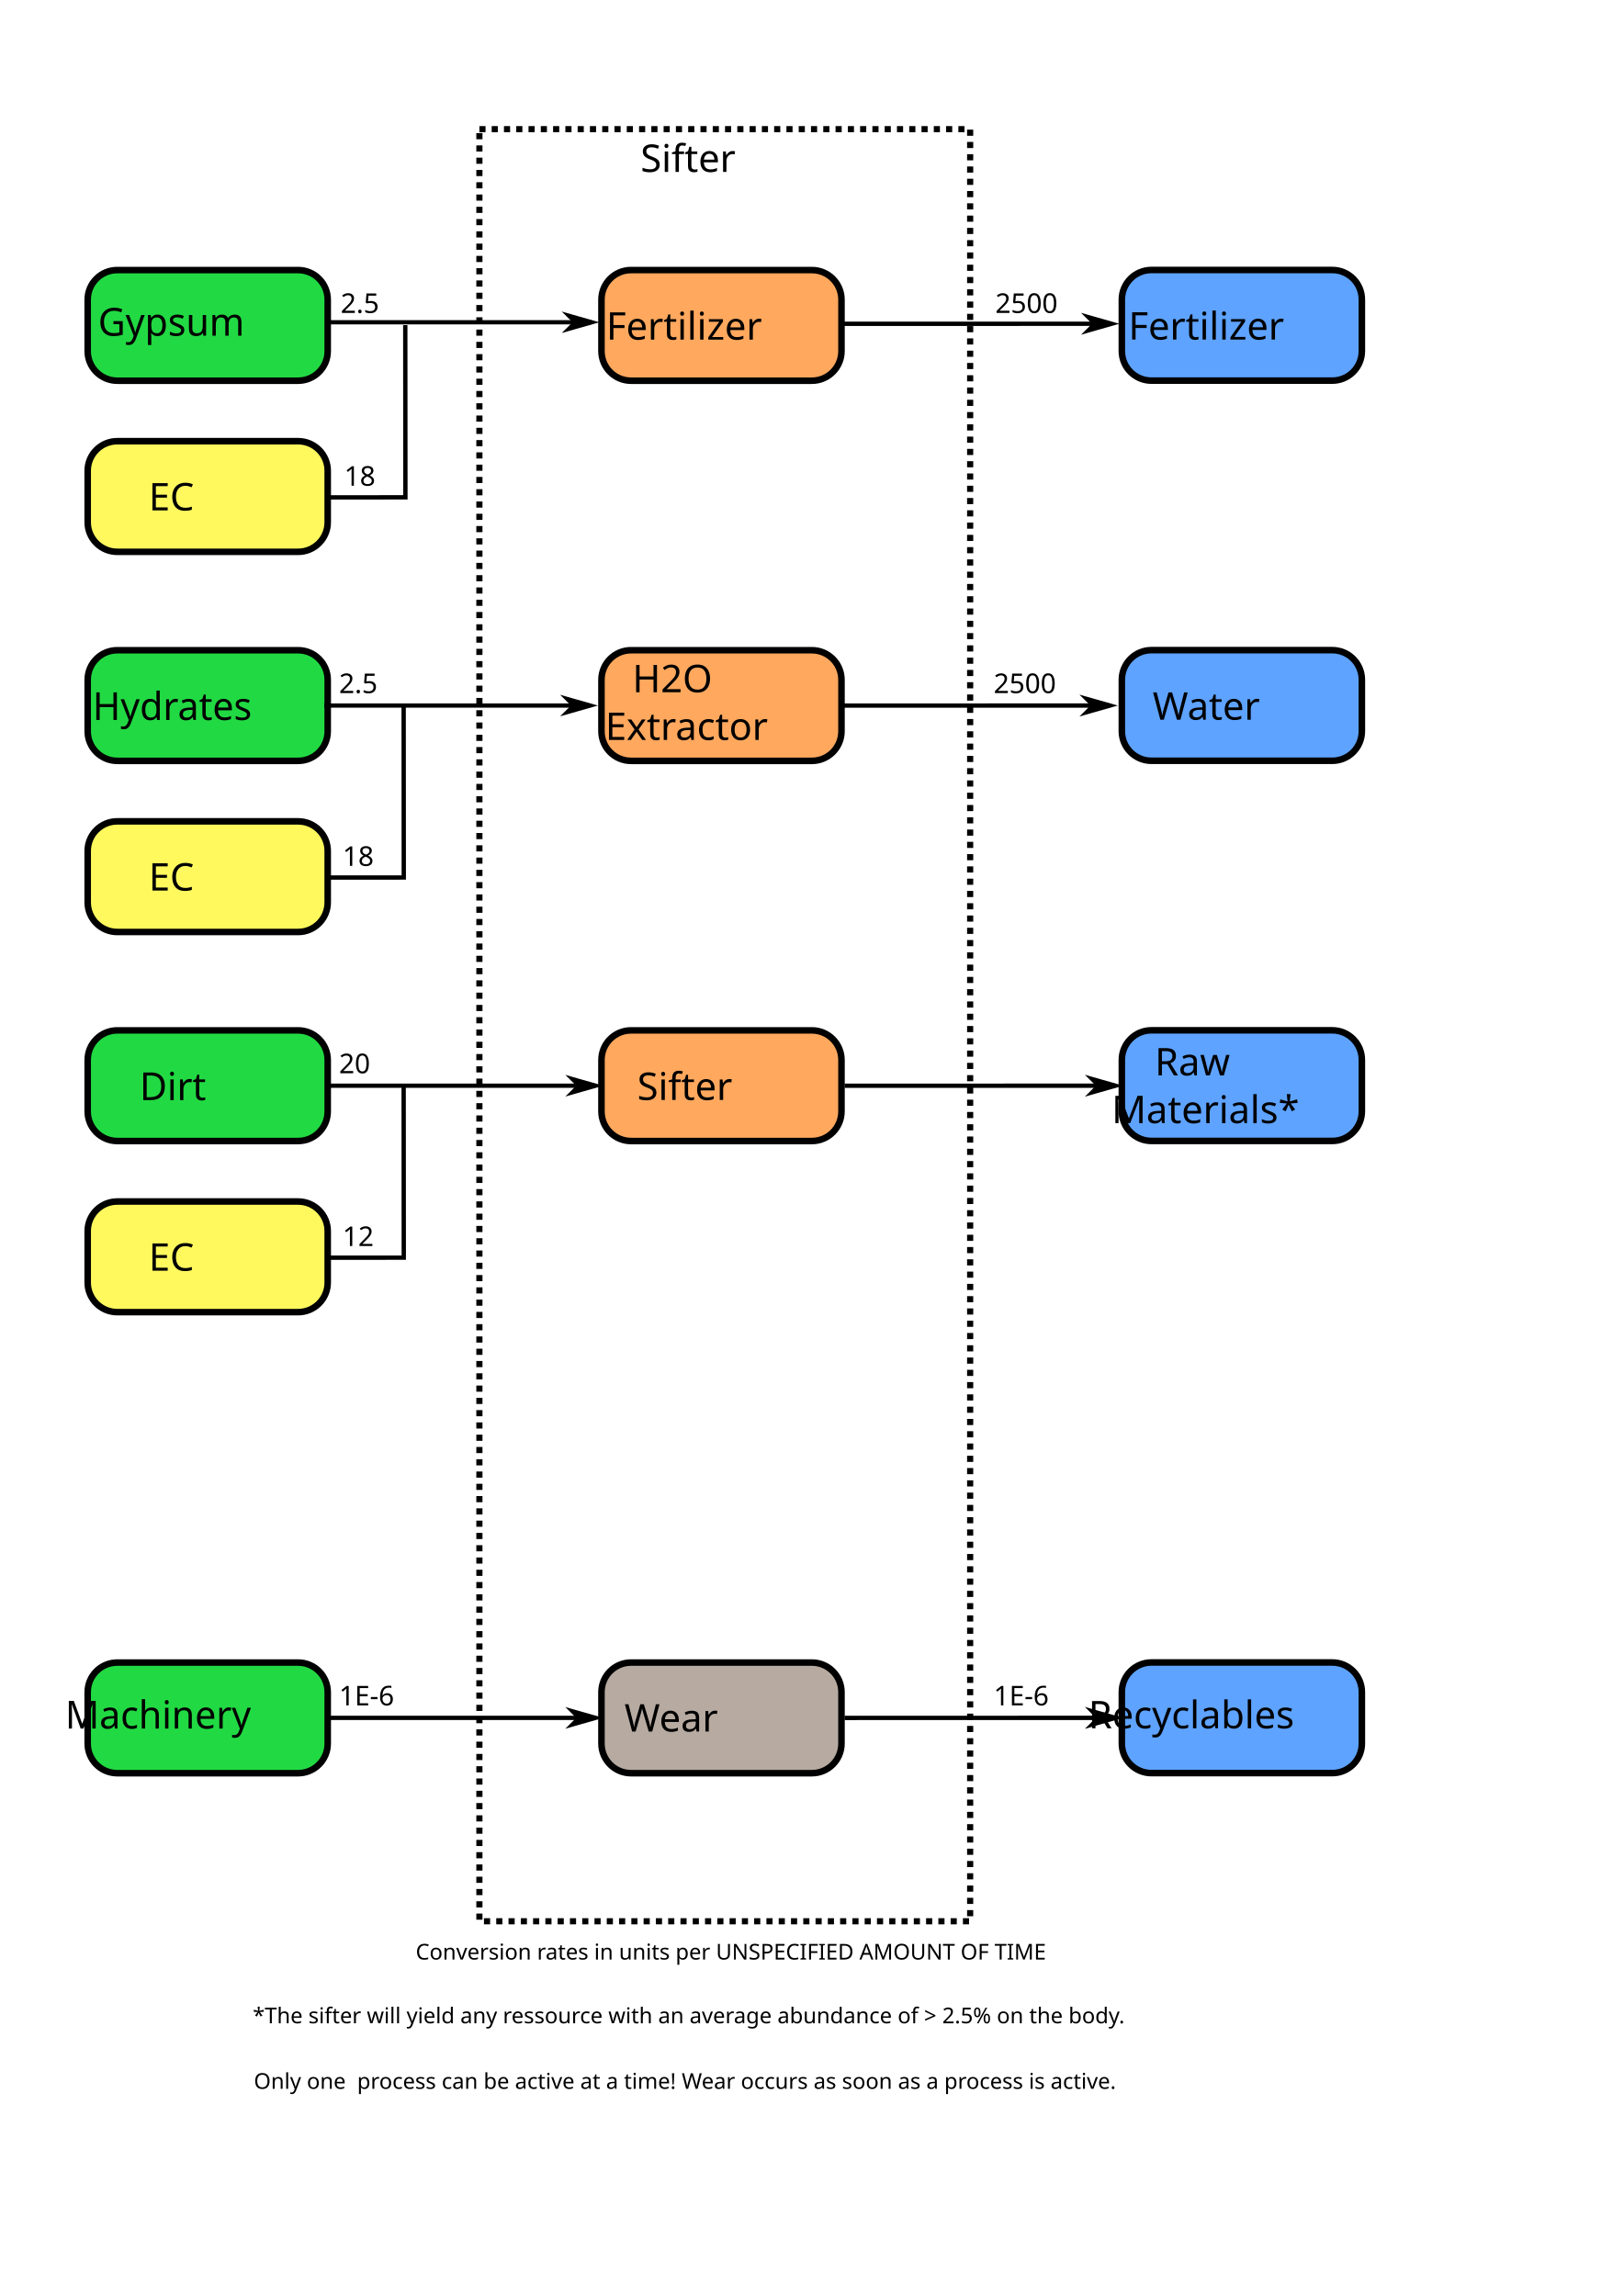
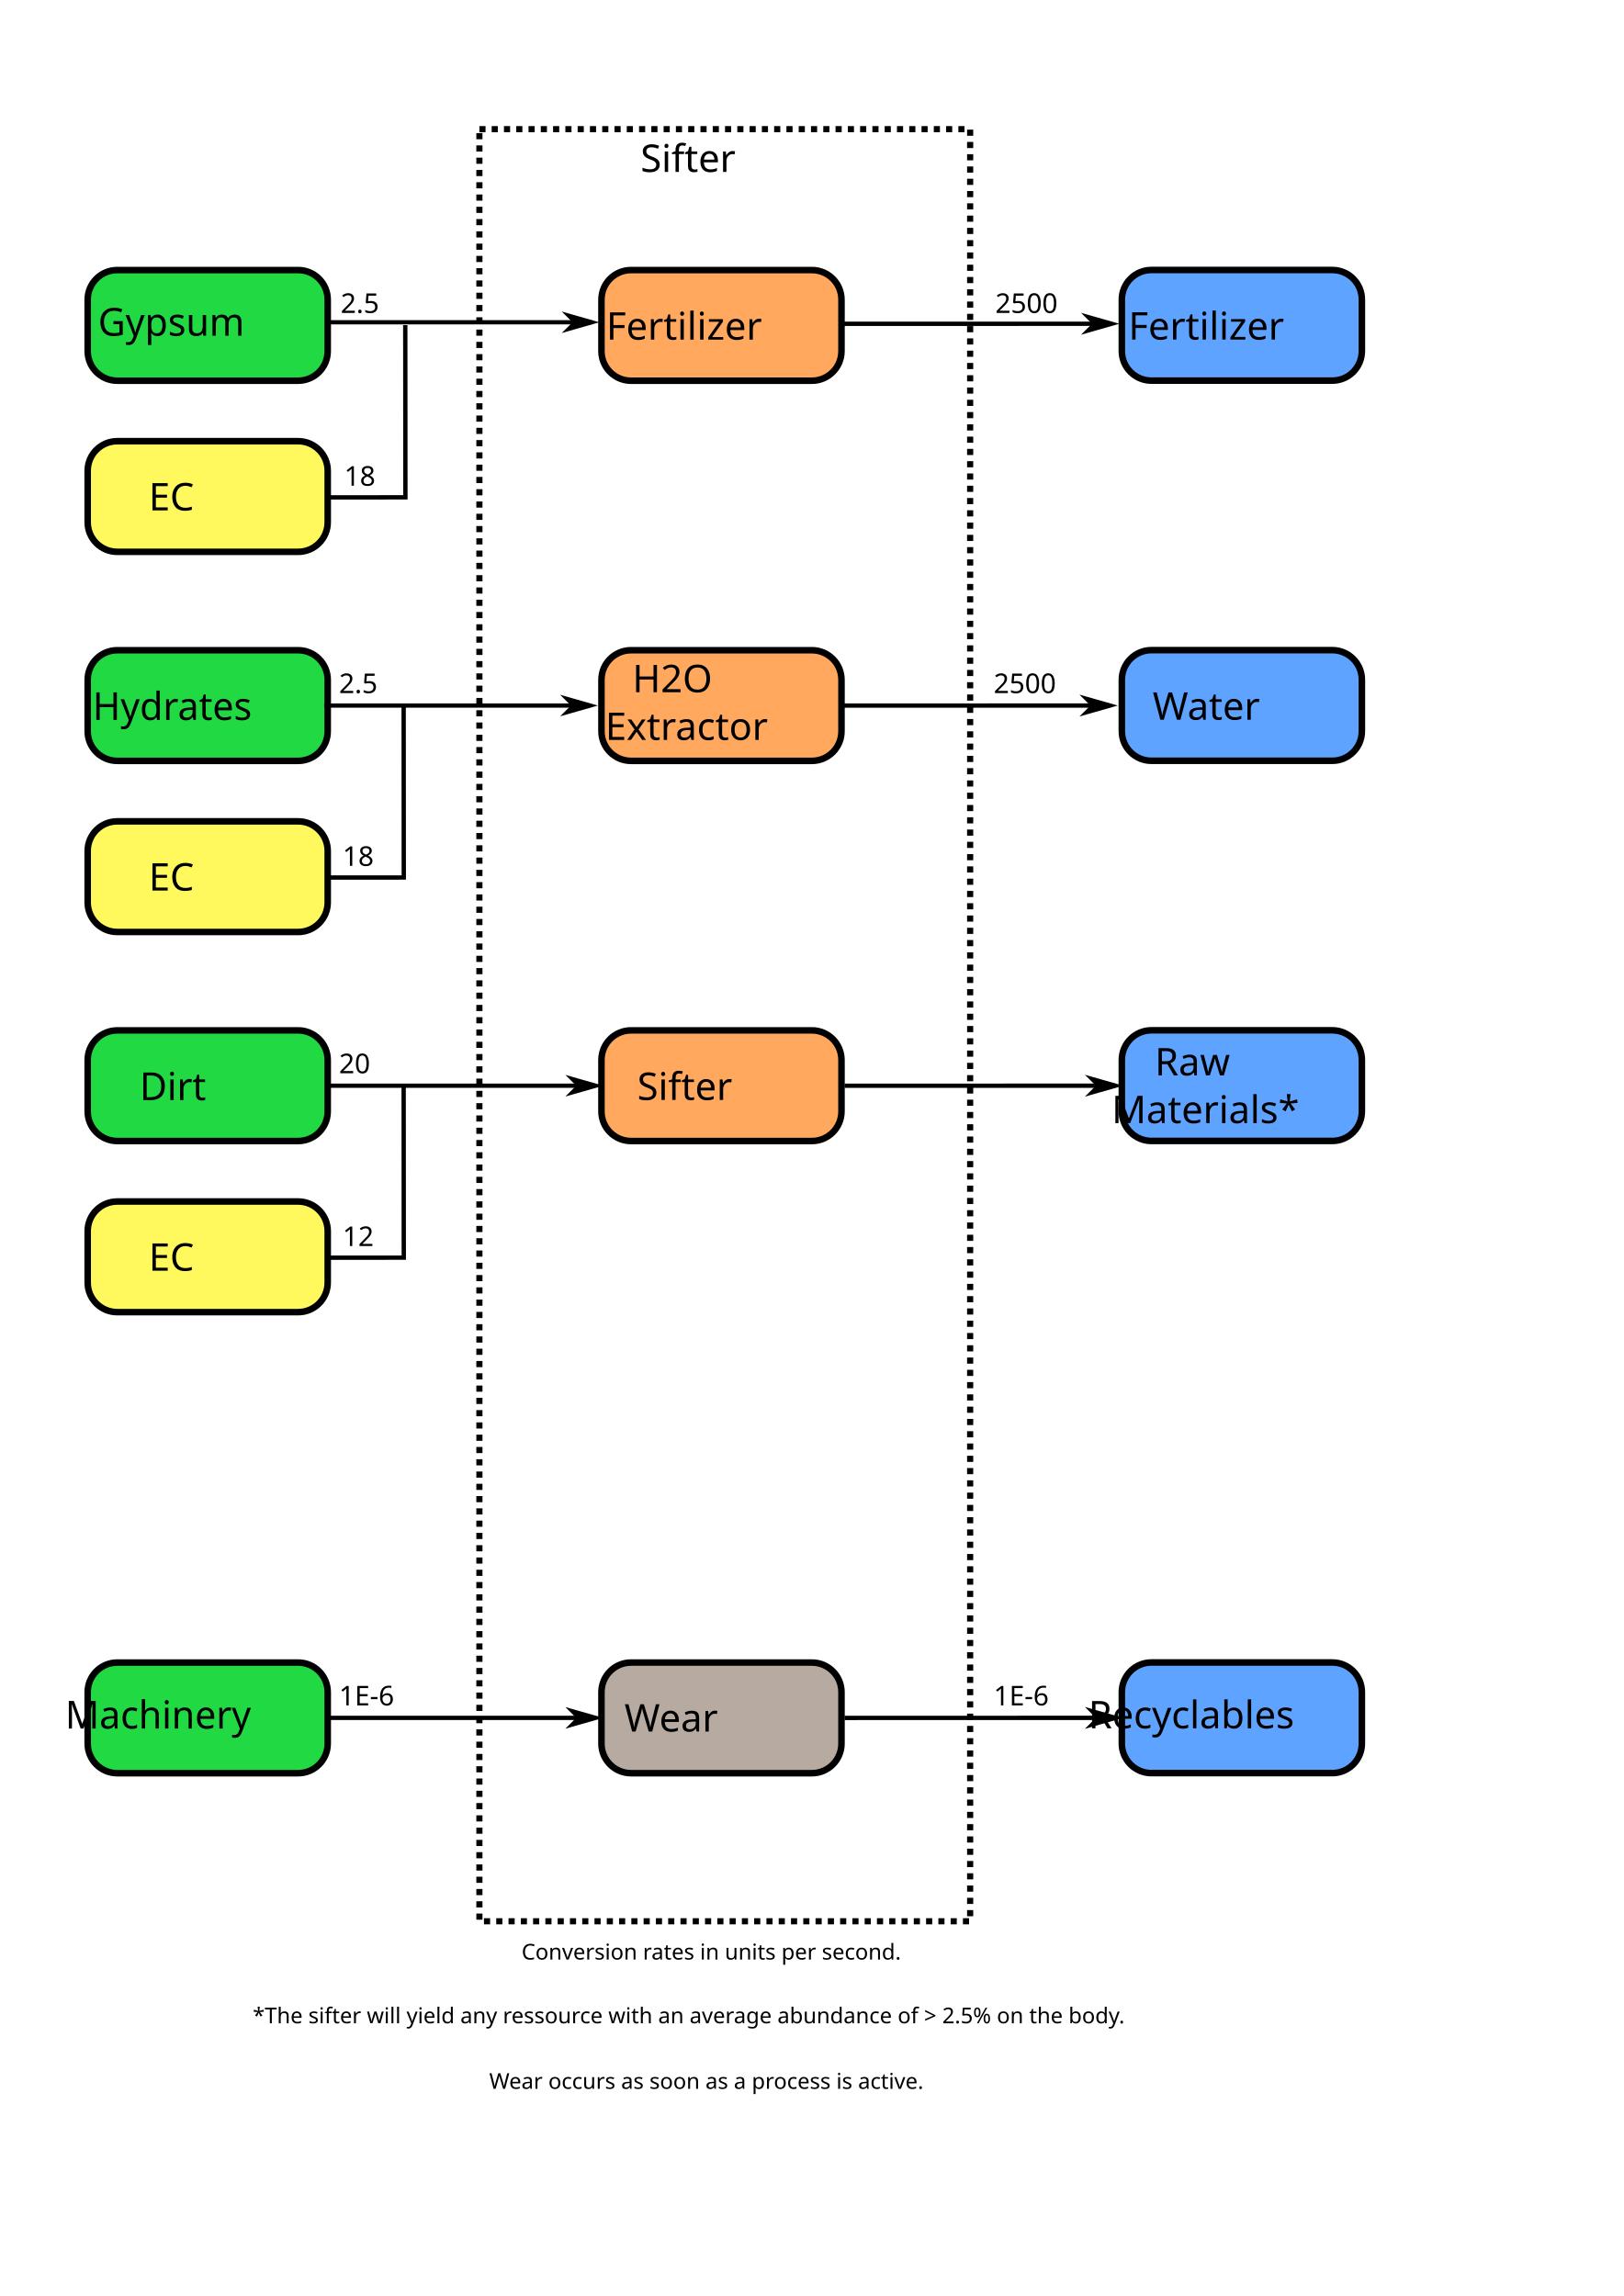
<svg xmlns="http://www.w3.org/2000/svg" width="210mm" height="297mm" viewBox="0 0 744.094 1052.362" id="svg2" version="1.1">
  <defs id="defs4">
    <marker orient="auto" refY="0" refX="0" id="marker4632" style="overflow:visible">
      <path id="path4634" d="M 0,0 5,-5 -12.5,0 5,5 0,0 Z" style="fill:#000000;fill-opacity:1;fill-rule:evenodd;stroke:#000000;stroke-width:1pt;stroke-opacity:1" transform="matrix(-0.4,0,0,-0.4,-4,0)" />
    </marker>
    <marker style="overflow:visible" id="marker4550" refX="0" refY="0" orient="auto">
      <path transform="matrix(-0.4,0,0,-0.4,-4,0)" style="fill:#000000;fill-opacity:1;fill-rule:evenodd;stroke:#000000;stroke-width:1pt;stroke-opacity:1" d="M 0,0 5,-5 -12.5,0 5,5 0,0 Z" id="path4552" />
    </marker>
    <marker orient="auto" refY="0" refX="0" id="marker6522" style="overflow:visible">
      <path id="path6524" d="M 0,0 5,-5 -12.5,0 5,5 0,0 Z" style="fill:#000000;fill-opacity:1;fill-rule:evenodd;stroke:#000000;stroke-width:1pt;stroke-opacity:1" transform="matrix(-0.4,0,0,-0.4,-4,0)" />
    </marker>
    <marker style="overflow:visible" id="marker6440" refX="0" refY="0" orient="auto">
      <path transform="matrix(-0.4,0,0,-0.4,-4,0)" style="fill:#000000;fill-opacity:1;fill-rule:evenodd;stroke:#000000;stroke-width:1pt;stroke-opacity:1" d="M 0,0 5,-5 -12.5,0 5,5 0,0 Z" id="path6442" />
    </marker>
    <marker orient="auto" refY="0" refX="0" id="marker5517" style="overflow:visible">
      <path id="path5519" d="M 0,0 5,-5 -12.5,0 5,5 0,0 Z" style="fill:#000000;fill-opacity:1;fill-rule:evenodd;stroke:#000000;stroke-width:1pt;stroke-opacity:1" transform="matrix(-0.4,0,0,-0.4,-4,0)" />
    </marker>
    <marker style="overflow:visible" id="marker5236" refX="0" refY="0" orient="auto">
      <path transform="matrix(-0.4,0,0,-0.4,-4,0)" style="fill:#000000;fill-opacity:1;fill-rule:evenodd;stroke:#000000;stroke-width:1pt;stroke-opacity:1" d="M 0,0 5,-5 -12.5,0 5,5 0,0 Z" id="path5238" />
    </marker>
    <marker style="overflow:visible;" id="marker4910" refX="0.0" refY="0.0" orient="auto">
      <path transform="scale(0.4) rotate(180) translate(10,0)" style="fill-rule:evenodd;stroke:#000000;stroke-width:1pt;stroke-opacity:1;fill:#000000;fill-opacity:1" d="M 0.0,0.0 L 5.0,-5.0 L -12.5,0.0 L 5.0,5.0 L 0.0,0.0 z " id="path4912" />
    </marker>
    <marker orient="auto" refY="0.0" refX="0.0" id="Arrow1Lend" style="overflow:visible;">
      <path id="path4237" d="M 0.0,0.0 L 5.0,-5.0 L -12.5,0.0 L 5.0,5.0 L 0.0,0.0 z " style="fill-rule:evenodd;stroke:#000000;stroke-width:1pt;stroke-opacity:1;fill:#000000;fill-opacity:1" transform="scale(0.8) rotate(180) translate(12.5,0)" />
    </marker>
    <marker style="overflow:visible" id="marker5236-7" refX="0" refY="0" orient="auto">
      <path transform="matrix(-0.4,0,0,-0.4,-4,0)" style="fill:#000000;fill-opacity:1;fill-rule:evenodd;stroke:#000000;stroke-width:1pt;stroke-opacity:1" d="M 0,0 5,-5 -12.5,0 5,5 0,0 Z" id="path5238-2" />
    </marker>
    <marker orient="auto" refY="0" refX="0" id="marker5517-4" style="overflow:visible">
      <path id="path5519-1" d="M 0,0 5,-5 -12.5,0 5,5 0,0 Z" style="fill:#000000;fill-opacity:1;fill-rule:evenodd;stroke:#000000;stroke-width:1pt;stroke-opacity:1" transform="matrix(-0.4,0,0,-0.4,-4,0)" />
    </marker>
    <marker orient="auto" refY="0" refX="0" id="marker5517-4-9" style="overflow:visible">
      <path id="path5519-1-0" d="M 0,0 5,-5 -12.5,0 5,5 0,0 Z" style="fill:#000000;fill-opacity:1;fill-rule:evenodd;stroke:#000000;stroke-width:1pt;stroke-opacity:1" transform="matrix(-0.4,0,0,-0.4,-4,0)" />
    </marker>
  </defs>
  <g id="layer1">
    <flowRoot xml:space="preserve" id="flowRoot4144" style="fill:black;stroke:none;stroke-opacity:1;stroke-width:1px;stroke-linejoin:miter;stroke-linecap:butt;fill-opacity:1;font-family:sans-serif;font-style:normal;font-weight:normal;font-size:40px;line-height:125%;letter-spacing:0px;word-spacing:0px">
      <flowRegion id="flowRegion4146">
        <rect id="rect4148" width="223.571" height="91.429" x="180.714" y="74.505" />
      </flowRegion>
      <flowPara id="flowPara4150" />
    </flowRoot>
    <flowRoot xml:space="preserve" id="flowRoot4171" style="fill:black;stroke:none;stroke-opacity:1;stroke-width:1px;stroke-linejoin:miter;stroke-linecap:butt;fill-opacity:1;font-family:sans-serif;font-style:normal;font-weight:normal;font-size:25px;line-height:125%;letter-spacing:0px;word-spacing:0px">
      <flowRegion id="flowRegion4173">
        <rect id="rect4175" width="258.571" height="77.143" x="15" y="215.219" />
      </flowRegion>
      <flowPara id="flowPara4177" />
    </flowRoot>
    <rect style="fill:#00ff00;fill-opacity:0;stroke:#000000;stroke-width:2.814;stroke-miterlimit:4;stroke-dasharray:2.814, 2.814;stroke-dashoffset:0;stroke-opacity:1" id="rect4181" width="224.9" height="821.407" x="219.693" y="59.198" />
    <text xml:space="preserve" style="font-style:normal;font-weight:normal;font-size:25px;line-height:125%;font-family:sans-serif;text-align:center;letter-spacing:0px;word-spacing:0px;text-anchor:middle;fill:#000000;fill-opacity:1;stroke:none;stroke-width:1px;stroke-linecap:butt;stroke-linejoin:miter;stroke-opacity:1" x="331.575" y="78.791" id="text4183">
      <tspan x="331.575" y="78.791" id="tspan4187" style="font-size:17.5px;text-align:center;text-anchor:middle">Sifter</tspan>
    </text>
    <text xml:space="preserve" style="font-style:normal;font-weight:normal;font-size:16.25px;line-height:125%;font-family:sans-serif;letter-spacing:0px;word-spacing:0px;fill:#000000;fill-opacity:1;stroke:none;stroke-width:1px;stroke-linecap:butt;stroke-linejoin:miter;stroke-opacity:1;" x="479.317" y="269.494" id="text4815">
      <tspan id="tspan4817" x="479.317" y="269.494" />
    </text>
    <flowRoot xml:space="preserve" id="flowRoot4841" style="fill:black;stroke:none;stroke-opacity:1;stroke-width:1px;stroke-linejoin:miter;stroke-linecap:butt;fill-opacity:1;font-family:sans-serif;font-style:normal;font-weight:normal;font-size:25px;line-height:125%;letter-spacing:0px;word-spacing:0px">
      <flowRegion id="flowRegion4843">
        <rect id="rect4845" width="89.904" height="45.962" x="172.736" y="106.859" />
      </flowRegion>
      <flowPara id="flowPara4847" />
    </flowRoot>
    <path style="display:none;fill:none;fill-rule:evenodd;stroke:#000000;stroke-width:1px;stroke-linecap:butt;stroke-linejoin:miter;stroke-opacity:1" d="M 471.236,212.42 25.254,12.41" id="path5068" />
-     <text xml:space="preserve" style="font-style:normal;font-weight:normal;font-size:10px;line-height:125%;font-family:sans-serif;letter-spacing:0px;word-spacing:0px;fill:#000000;fill-opacity:1;stroke:none;stroke-width:1px;stroke-linecap:butt;stroke-linejoin:miter;stroke-opacity:1" x="190.5" y="898.149" id="text5772">
-       <tspan id="tspan5774" x="190.5" y="898.149">Conversion rates in units per UNSPECIFIED AMOUNT OF TIME</tspan>
+     <text xml:space="preserve" style="font-style:normal;font-weight:normal;font-size:10px;line-height:125%;font-family:sans-serif;letter-spacing:0px;word-spacing:0px;fill:#000000;fill-opacity:1;stroke:none;stroke-width:1px;stroke-linecap:butt;stroke-linejoin:miter;stroke-opacity:1" x="239.015" y="898.149" id="text5772">
+       <tspan id="tspan5774" x="239.015" y="898.149">Conversion rates in units per second.</tspan>
    </text>
    <rect style="fill:#ff7600;fill-opacity:0.631;fill-rule:evenodd;stroke:#000000;stroke-width:3;stroke-linecap:butt;stroke-linejoin:miter;stroke-miterlimit:4;stroke-dasharray:none;stroke-opacity:1" id="rect3336" width="110" height="50.714" x="275.628" y="123.784" ry="13.571" />
    <text xml:space="preserve" style="font-style:normal;font-weight:normal;font-size:25px;line-height:125%;font-family:sans-serif;text-align:center;letter-spacing:0px;word-spacing:0px;text-anchor:middle;fill:#000000;fill-opacity:1;stroke:none;stroke-width:1px;stroke-linecap:butt;stroke-linejoin:miter;stroke-opacity:1" x="329.777" y="155.665" id="text4140">
      <tspan x="329.777" y="155.665" style="font-size:17.5px;text-align:center;text-anchor:middle" id="tspan4231">Fertilizer</tspan>
    </text>
    <rect style="fill:#00d428;fill-opacity:0.871;fill-rule:evenodd;stroke:#000000;stroke-width:3;stroke-linecap:butt;stroke-linejoin:miter;stroke-miterlimit:4;stroke-dasharray:none;stroke-opacity:1" id="rect3336-1" width="110" height="50.714" x="40.182" y="123.784" ry="13.571" />
    <text xml:space="preserve" style="font-style:normal;font-weight:normal;font-size:24.673px;line-height:125%;font-family:sans-serif;text-align:center;letter-spacing:0px;word-spacing:0px;text-anchor:middle;fill:#000000;fill-opacity:1;stroke:none;stroke-width:1px;stroke-linecap:butt;stroke-linejoin:miter;stroke-opacity:1" x="95.583" y="151.867" id="text4167" transform="scale(0.9869375,1.013235)">
      <tspan x="95.583" y="151.867" style="font-size:17.5px;text-align:center;text-anchor:middle" id="tspan4239">Gypsum</tspan>
    </text>
    <path style="fill:none;fill-rule:evenodd;stroke:#000000;stroke-width:1.943;stroke-linecap:butt;stroke-linejoin:miter;stroke-miterlimit:4;stroke-dasharray:none;stroke-opacity:1;marker-end:url(#marker4550)" d="m 149.68,147.712 121.179,0" id="path4228" />
    <text xml:space="preserve" style="font-style:normal;font-weight:normal;font-size:25px;line-height:125%;font-family:sans-serif;letter-spacing:0px;word-spacing:0px;fill:#000000;fill-opacity:1;stroke:none;stroke-width:1px;stroke-linecap:butt;stroke-linejoin:miter;stroke-opacity:1" x="156.1" y="143.427" id="text4819-7">
      <tspan id="tspan4821-8" x="156.1" y="143.427" style="font-size:12.5px">2.5</tspan>
    </text>
    <rect style="fill:#006dff;fill-opacity:0.631;fill-rule:evenodd;stroke:#000000;stroke-width:3;stroke-linecap:butt;stroke-linejoin:miter;stroke-miterlimit:4;stroke-dasharray:none;stroke-opacity:1" id="rect3336-7-5" width="110" height="50.714" x="514.104" y="123.746" ry="13.571" />
    <text xml:space="preserve" style="font-style:normal;font-weight:normal;font-size:25px;line-height:125%;font-family:sans-serif;letter-spacing:0px;word-spacing:0px;fill:#000000;fill-opacity:1;stroke:none;stroke-width:1px;stroke-linecap:butt;stroke-linejoin:miter;stroke-opacity:1" x="569.061" y="155.628" id="text4811-8">
      <tspan x="569.061" y="155.628" id="tspan5120" style="font-size:17.5px;text-align:center;text-anchor:middle">Fertilizer</tspan>
    </text>
    <path style="fill:none;fill-rule:evenodd;stroke:#000000;stroke-width:1.979;stroke-linecap:butt;stroke-linejoin:miter;stroke-miterlimit:4;stroke-dasharray:none;stroke-opacity:1;marker-end:url(#marker4632)" d="m 385.282,148.418 123.811,-0.021" id="path5124" />
    <text xml:space="preserve" style="font-style:normal;font-weight:normal;font-size:25px;line-height:125%;font-family:sans-serif;letter-spacing:0px;word-spacing:0px;fill:#000000;fill-opacity:1;stroke:none;stroke-width:1px;stroke-linecap:butt;stroke-linejoin:miter;stroke-opacity:1" x="456.107" y="143.427" id="text4819-7-1">
      <tspan id="tspan4821-8-6" x="456.107" y="143.427" style="font-size:12.5px">2500</tspan>
    </text>
    <rect style="fill:#fff600;fill-opacity:0.631;fill-rule:evenodd;stroke:#000000;stroke-width:3;stroke-linecap:butt;stroke-linejoin:miter;stroke-miterlimit:4;stroke-dasharray:none;stroke-opacity:1" id="rect3336-3" width="110" height="50.714" x="40.182" y="202.216" ry="13.571" />
    <text xml:space="preserve" style="font-style:normal;font-weight:normal;font-size:25px;line-height:125%;font-family:sans-serif;text-align:center;letter-spacing:0px;word-spacing:0px;text-anchor:middle;fill:#000000;fill-opacity:1;stroke:none;stroke-width:1px;stroke-linecap:butt;stroke-linejoin:miter;stroke-opacity:1" x="94.806" y="233.943" id="text4140-2">
      <tspan x="94.806" y="233.943" style="font-size:17.5px;text-align:center;text-anchor:middle" id="tspan4231-1">EC</tspan>
    </text>
    <path style="fill:none;fill-rule:evenodd;stroke:#000000;stroke-width:1.992;stroke-linecap:butt;stroke-linejoin:miter;stroke-miterlimit:4;stroke-dasharray:none;stroke-opacity:1;marker-end:" d="m 149.889,227.961 35.895,-0.008 -0.058,-78.934" id="path4330" />
    <text xml:space="preserve" style="font-style:normal;font-weight:normal;font-size:25px;line-height:125%;font-family:sans-serif;letter-spacing:0px;word-spacing:0px;fill:#000000;fill-opacity:1;stroke:none;stroke-width:1px;stroke-linecap:butt;stroke-linejoin:miter;stroke-opacity:1" x="157.742" y="222.627" id="text4819-7-16">
      <tspan id="tspan4821-8-7" x="157.742" y="222.627" style="font-size:12.5px">18</tspan>
    </text>
    <rect style="fill:#ff7600;fill-opacity:0.631;fill-rule:evenodd;stroke:#000000;stroke-width:3;stroke-linecap:butt;stroke-linejoin:miter;stroke-miterlimit:4;stroke-dasharray:none;stroke-opacity:1" id="rect3336-8" width="110" height="50.714" x="275.628" y="298.027" ry="13.571" />
    <text xml:space="preserve" style="font-style:normal;font-weight:normal;font-size:25px;line-height:125%;font-family:sans-serif;text-align:center;letter-spacing:0px;word-spacing:0px;text-anchor:middle;fill:#000000;fill-opacity:1;stroke:none;stroke-width:1px;stroke-linecap:butt;stroke-linejoin:miter;stroke-opacity:1" x="330.888" y="317.275" id="text4140-8">
      <tspan x="330.888" y="317.275" style="font-size:17.5px;text-align:center;text-anchor:middle" id="tspan4231-8">H2O</tspan>
      <tspan x="330.888" y="339.15" style="font-size:17.5px;text-align:center;text-anchor:middle" id="tspan4716">Extractor</tspan>
    </text>
    <rect style="fill:#00d428;fill-opacity:0.871;fill-rule:evenodd;stroke:#000000;stroke-width:3;stroke-linecap:butt;stroke-linejoin:miter;stroke-miterlimit:4;stroke-dasharray:none;stroke-opacity:1" id="rect3336-1-6" width="110" height="50.714" x="40.182" y="298.027" ry="13.571" />
    <text xml:space="preserve" style="font-style:normal;font-weight:normal;font-size:24.673px;line-height:125%;font-family:sans-serif;text-align:center;letter-spacing:0px;word-spacing:0px;text-anchor:middle;fill:#000000;fill-opacity:1;stroke:none;stroke-width:1px;stroke-linecap:butt;stroke-linejoin:miter;stroke-opacity:1" x="96.014" y="325.684" id="text4167-7" transform="scale(0.9869375,1.013235)">
      <tspan x="96.014" y="325.684" style="font-size:17.5px;text-align:center;text-anchor:middle" id="tspan4239-9">Hydrates</tspan>
    </text>
    <path style="fill:none;fill-rule:evenodd;stroke:#000000;stroke-width:1.947;stroke-linecap:butt;stroke-linejoin:miter;stroke-miterlimit:4;stroke-dasharray:none;stroke-opacity:1;marker-end:url(#marker5236)" d="m 148.579,323.385 121.578,0" id="path4228-6" />
    <text xml:space="preserve" style="font-style:normal;font-weight:normal;font-size:25px;line-height:125%;font-family:sans-serif;letter-spacing:0px;word-spacing:0px;fill:#000000;fill-opacity:1;stroke:none;stroke-width:1px;stroke-linecap:butt;stroke-linejoin:miter;stroke-opacity:1" x="155.356" y="317.67" id="text4819-7-5">
      <tspan id="tspan4821-8-2" x="155.356" y="317.67" style="font-size:12.5px">2.5</tspan>
    </text>
    <rect style="fill:#006dff;fill-opacity:0.631;fill-rule:evenodd;stroke:#000000;stroke-width:3;stroke-linecap:butt;stroke-linejoin:miter;stroke-miterlimit:4;stroke-dasharray:none;stroke-opacity:1" id="rect3336-7-5-9" width="110" height="50.714" x="514.104" y="297.99" ry="13.571" />
    <text xml:space="preserve" style="font-style:normal;font-weight:normal;font-size:25px;line-height:125%;font-family:sans-serif;letter-spacing:0px;word-spacing:0px;fill:#000000;fill-opacity:1;stroke:none;stroke-width:1px;stroke-linecap:butt;stroke-linejoin:miter;stroke-opacity:1" x="569.061" y="329.871" id="text4811-8-9">
      <tspan x="569.061" y="329.871" id="tspan5120-6" style="font-size:17.5px;text-align:center;text-anchor:middle">Water</tspan>
    </text>
    <path style="fill:none;fill-rule:evenodd;stroke:#000000;stroke-width:1.979;stroke-linecap:butt;stroke-linejoin:miter;stroke-miterlimit:4;stroke-dasharray:none;stroke-opacity:1;marker-end:url(#marker5517)" d="m 384.538,323.403 123.811,-0.021" id="path5124-2" />
    <text xml:space="preserve" style="font-style:normal;font-weight:normal;font-size:25px;line-height:125%;font-family:sans-serif;letter-spacing:0px;word-spacing:0px;fill:#000000;fill-opacity:1;stroke:none;stroke-width:1px;stroke-linecap:butt;stroke-linejoin:miter;stroke-opacity:1" x="455.363" y="317.67" id="text4819-7-1-9">
      <tspan id="tspan4821-8-6-5" x="455.363" y="317.67" style="font-size:12.5px">2500</tspan>
    </text>
    <rect style="fill:#fff600;fill-opacity:0.631;fill-rule:evenodd;stroke:#000000;stroke-width:3;stroke-linecap:butt;stroke-linejoin:miter;stroke-miterlimit:4;stroke-dasharray:none;stroke-opacity:1" id="rect3336-3-1" width="110" height="50.714" x="40.182" y="376.459" ry="13.571" />
    <text xml:space="preserve" style="font-style:normal;font-weight:normal;font-size:25px;line-height:125%;font-family:sans-serif;text-align:center;letter-spacing:0px;word-spacing:0px;text-anchor:middle;fill:#000000;fill-opacity:1;stroke:none;stroke-width:1px;stroke-linecap:butt;stroke-linejoin:miter;stroke-opacity:1" x="94.806" y="408.187" id="text4140-2-6">
      <tspan x="94.806" y="408.187" style="font-size:17.5px;text-align:center;text-anchor:middle" id="tspan4231-1-7">EC</tspan>
    </text>
    <path style="fill:none;fill-rule:evenodd;stroke:#000000;stroke-width:1.989;stroke-linecap:butt;stroke-linejoin:miter;stroke-miterlimit:4;stroke-dasharray:none;stroke-opacity:1" d="m 149.144,402.207 35.896,-0.008 -0.058,-78.701" id="path4330-1" />
    <text xml:space="preserve" style="font-style:normal;font-weight:normal;font-size:25px;line-height:125%;font-family:sans-serif;letter-spacing:0px;word-spacing:0px;fill:#000000;fill-opacity:1;stroke:none;stroke-width:1px;stroke-linecap:butt;stroke-linejoin:miter;stroke-opacity:1" x="156.998" y="396.87" id="text4819-7-16-5">
      <tspan id="tspan4821-8-7-8" x="156.998" y="396.87" style="font-size:12.5px">18</tspan>
    </text>
    <rect style="fill:#ff7600;fill-opacity:0.631;fill-rule:evenodd;stroke:#000000;stroke-width:3;stroke-linecap:butt;stroke-linejoin:miter;stroke-miterlimit:4;stroke-dasharray:none;stroke-opacity:1" id="rect3336-8-1" width="110" height="50.714" x="275.628" y="472.271" ry="13.571" />
    <text xml:space="preserve" style="font-style:normal;font-weight:normal;font-size:25px;line-height:125%;font-family:sans-serif;text-align:center;letter-spacing:0px;word-spacing:0px;text-anchor:middle;fill:#000000;fill-opacity:1;stroke:none;stroke-width:1px;stroke-linecap:butt;stroke-linejoin:miter;stroke-opacity:1" x="330.059" y="504.152" id="text4140-8-2">
      <tspan x="330.059" y="504.152" style="font-size:17.5px;text-align:center;text-anchor:middle" id="tspan4231-8-1">Sifter</tspan>
    </text>
    <rect style="fill:#00d428;fill-opacity:0.871;fill-rule:evenodd;stroke:#000000;stroke-width:3;stroke-linecap:butt;stroke-linejoin:miter;stroke-miterlimit:4;stroke-dasharray:none;stroke-opacity:1" id="rect3336-1-6-6" width="110" height="50.714" x="40.182" y="472.271" ry="13.571" />
    <text xml:space="preserve" style="font-style:normal;font-weight:normal;font-size:24.673px;line-height:125%;font-family:sans-serif;text-align:center;letter-spacing:0px;word-spacing:0px;text-anchor:middle;fill:#000000;fill-opacity:1;stroke:none;stroke-width:1px;stroke-linecap:butt;stroke-linejoin:miter;stroke-opacity:1" x="96.296" y="497.652" id="text4167-7-0" transform="scale(0.9869375,1.013235)">
      <tspan x="96.296" y="497.652" style="font-size:17.5px;text-align:center;text-anchor:middle" id="tspan4239-9-0">Dirt</tspan>
    </text>
    <path style="fill:none;fill-rule:evenodd;stroke:#000000;stroke-width:1.958;stroke-linecap:butt;stroke-linejoin:miter;stroke-miterlimit:4;stroke-dasharray:none;stroke-opacity:1;marker-end:url(#marker5236-7)" d="m 149.651,497.628 122.964,0" id="path4228-6-9" />
    <text xml:space="preserve" style="font-style:normal;font-weight:normal;font-size:25px;line-height:125%;font-family:sans-serif;letter-spacing:0px;word-spacing:0px;fill:#000000;fill-opacity:1;stroke:none;stroke-width:1px;stroke-linecap:butt;stroke-linejoin:miter;stroke-opacity:1" x="155.356" y="491.914" id="text4819-7-5-3">
      <tspan id="tspan4821-8-2-1" x="155.356" y="491.914" style="font-size:12.5px">20</tspan>
    </text>
    <rect style="fill:#006dff;fill-opacity:0.631;fill-rule:evenodd;stroke:#000000;stroke-width:3;stroke-linecap:butt;stroke-linejoin:miter;stroke-miterlimit:4;stroke-dasharray:none;stroke-opacity:1" id="rect3336-7-5-9-6" width="110" height="50.714" x="514.104" y="472.234" ry="13.571" />
    <text xml:space="preserve" style="font-style:normal;font-weight:normal;font-size:25px;line-height:125%;font-family:sans-serif;letter-spacing:0px;word-spacing:0px;fill:#000000;fill-opacity:1;stroke:none;stroke-width:1px;stroke-linecap:butt;stroke-linejoin:miter;stroke-opacity:1" x="568.677" y="492.908" id="text4811-8-9-4">
      <tspan x="571.463" y="492.908" id="tspan5120-6-2" style="font-size:17.5px;text-align:center;text-anchor:middle">Raw </tspan>
      <tspan x="568.677" y="514.783" style="font-size:17.5px;text-align:center;text-anchor:middle" id="tspan4323">Materials*</tspan>
    </text>
    <path style="fill:none;fill-rule:evenodd;stroke:#000000;stroke-width:1.979;stroke-linecap:butt;stroke-linejoin:miter;stroke-miterlimit:4;stroke-dasharray:none;stroke-opacity:1;marker-end:url(#marker5517-4)" d="m 387.039,497.647 123.811,-0.021" id="path5124-2-7" />
    <rect style="fill:#fff600;fill-opacity:0.631;fill-rule:evenodd;stroke:#000000;stroke-width:3;stroke-linecap:butt;stroke-linejoin:miter;stroke-miterlimit:4;stroke-dasharray:none;stroke-opacity:1" id="rect3336-3-1-1" width="110" height="50.714" x="40.182" y="550.703" ry="13.571" />
    <text xml:space="preserve" style="font-style:normal;font-weight:normal;font-size:25px;line-height:125%;font-family:sans-serif;text-align:center;letter-spacing:0px;word-spacing:0px;text-anchor:middle;fill:#000000;fill-opacity:1;stroke:none;stroke-width:1px;stroke-linecap:butt;stroke-linejoin:miter;stroke-opacity:1" x="94.806" y="582.43" id="text4140-2-6-7">
      <tspan x="94.806" y="582.43" style="font-size:17.5px;text-align:center;text-anchor:middle" id="tspan4231-1-7-6">EC</tspan>
    </text>
    <path style="fill:none;fill-rule:evenodd;stroke:#000000;stroke-width:1.989;stroke-linecap:butt;stroke-linejoin:miter;stroke-miterlimit:4;stroke-dasharray:none;stroke-opacity:1" d="m 149.144,576.45 35.896,-0.008 -0.058,-78.701" id="path4330-1-3" />
    <text xml:space="preserve" style="font-style:normal;font-weight:normal;font-size:25px;line-height:125%;font-family:sans-serif;letter-spacing:0px;word-spacing:0px;fill:#000000;fill-opacity:1;stroke:none;stroke-width:1px;stroke-linecap:butt;stroke-linejoin:miter;stroke-opacity:1" x="156.998" y="571.114" id="text4819-7-16-5-9">
      <tspan id="tspan4821-8-7-8-4" x="156.998" y="571.114" style="font-size:12.5px">12</tspan>
    </text>
    <g id="g6664" transform="translate(2.142851,0)">
      <rect ry="13.571" y="762.024" x="273.485" height="50.714" width="110" id="rect3336-8-1-8" style="fill:#8d7969;fill-opacity:0.631;fill-rule:evenodd;stroke:#000000;stroke-width:3;stroke-linecap:butt;stroke-linejoin:miter;stroke-miterlimit:4;stroke-dasharray:none;stroke-opacity:1" />
      <text id="text4140-8-2-3" y="793.636" x="328.203" style="font-style:normal;font-weight:normal;font-size:25px;line-height:125%;font-family:sans-serif;text-align:center;letter-spacing:0px;word-spacing:0px;text-anchor:middle;fill:#000000;fill-opacity:1;stroke:none;stroke-width:1px;stroke-linecap:butt;stroke-linejoin:miter;stroke-opacity:1" xml:space="preserve">
        <tspan id="tspan4231-8-1-0" style="font-size:17.5px;text-align:center;text-anchor:middle" y="793.636" x="328.203">Wear</tspan>
      </text>
      <rect ry="13.571" y="762.024" x="38.039" height="50.714" width="110" id="rect3336-1-6-6-1" style="fill:#00d428;fill-opacity:0.871;fill-rule:evenodd;stroke:#000000;stroke-width:3;stroke-linecap:butt;stroke-linejoin:miter;stroke-miterlimit:4;stroke-dasharray:none;stroke-opacity:1" />
      <text transform="scale(0.9869375,1.013235)" id="text4167-7-0-9" y="781.924" x="93.672" style="font-style:normal;font-weight:normal;font-size:24.673px;line-height:125%;font-family:sans-serif;text-align:center;letter-spacing:0px;word-spacing:0px;text-anchor:middle;fill:#000000;fill-opacity:1;stroke:none;stroke-width:1px;stroke-linecap:butt;stroke-linejoin:miter;stroke-opacity:1" xml:space="preserve">
        <tspan id="tspan4239-9-0-0" style="font-size:17.5px;text-align:center;text-anchor:middle" y="781.924" x="93.672">Machinery</tspan>
      </text>
      <path id="path4228-6-9-6" d="m 147.508,787.381 122.964,0" style="fill:none;fill-rule:evenodd;stroke:#000000;stroke-width:1.958;stroke-linecap:butt;stroke-linejoin:miter;stroke-miterlimit:4;stroke-dasharray:none;stroke-opacity:1;marker-end:url(#marker6440)" />
      <text id="text4819-7-5-3-7" y="781.667" x="153.213" style="font-style:normal;font-weight:normal;font-size:25px;line-height:125%;font-family:sans-serif;letter-spacing:0px;word-spacing:0px;fill:#000000;fill-opacity:1;stroke:none;stroke-width:1px;stroke-linecap:butt;stroke-linejoin:miter;stroke-opacity:1" xml:space="preserve">
        <tspan style="font-size:12.5px" y="781.667" x="153.213" id="tspan4821-8-2-1-3">1E-6</tspan>
      </text>
      <rect ry="13.571" y="761.986" x="511.961" height="50.714" width="110" id="rect3336-7-5-9-6-3" style="fill:#006dff;fill-opacity:0.631;fill-rule:evenodd;stroke:#000000;stroke-width:3;stroke-linecap:butt;stroke-linejoin:miter;stroke-miterlimit:4;stroke-dasharray:none;stroke-opacity:1" />
      <text id="text4811-8-9-4-0" y="792.171" x="566.534" style="font-style:normal;font-weight:normal;font-size:25px;line-height:125%;font-family:sans-serif;letter-spacing:0px;word-spacing:0px;fill:#000000;fill-opacity:1;stroke:none;stroke-width:1px;stroke-linecap:butt;stroke-linejoin:miter;stroke-opacity:1" xml:space="preserve">
        <tspan style="font-size:17.5px;text-align:center;text-anchor:middle" id="tspan5120-6-2-4" y="792.171" x="566.534">Recyclables</tspan>
      </text>
      <path id="path5124-2-7-5" d="m 384.896,787.399 123.811,-0.021" style="fill:none;fill-rule:evenodd;stroke:#000000;stroke-width:1.979;stroke-linecap:butt;stroke-linejoin:miter;stroke-miterlimit:4;stroke-dasharray:none;stroke-opacity:1;marker-end:url(#marker6522)" />
      <text id="text4819-7-1-9-3-5" y="781.667" x="453.22" style="font-style:normal;font-weight:normal;font-size:25px;line-height:125%;font-family:sans-serif;letter-spacing:0px;word-spacing:0px;fill:#000000;fill-opacity:1;stroke:none;stroke-width:1px;stroke-linecap:butt;stroke-linejoin:miter;stroke-opacity:1" xml:space="preserve">
        <tspan style="font-size:12.5px" y="781.667" x="453.22" id="tspan4821-8-6-5-0-3">1E-6</tspan>
      </text>
    </g>
-     <text xml:space="preserve" style="font-style:normal;font-weight:normal;font-size:10px;line-height:125%;font-family:sans-serif;letter-spacing:0px;word-spacing:0px;fill:#000000;fill-opacity:1;stroke:none;stroke-width:1px;stroke-linecap:butt;stroke-linejoin:miter;stroke-opacity:1" x="116.33" y="957.408" id="text6681">
-       <tspan id="tspan6683" x="116.33" y="957.408">Only one  process can be active at a time! Wear occurs as soon as a process is active.</tspan>
+     <text xml:space="preserve" style="font-style:normal;font-weight:normal;font-size:10px;line-height:125%;font-family:sans-serif;letter-spacing:0px;word-spacing:0px;fill:#000000;fill-opacity:1;stroke:none;stroke-width:1px;stroke-linecap:butt;stroke-linejoin:miter;stroke-opacity:1" x="224.199" y="957.408" id="text6681">
+       <tspan id="tspan6683" x="224.199" y="957.408">Wear occurs as soon as a process is active.</tspan>
    </text>
    <text xml:space="preserve" style="font-style:normal;font-weight:normal;font-size:10px;line-height:125%;font-family:sans-serif;letter-spacing:0px;word-spacing:0px;fill:#000000;fill-opacity:1;stroke:none;stroke-width:1px;stroke-linecap:butt;stroke-linejoin:miter;stroke-opacity:1" x="115.827" y="927.362" id="text4325">
      <tspan id="tspan4327" x="115.827" y="927.362">*The sifter will yield any ressource with an average abundance of &gt; 2.5% on the body.</tspan>
    </text>
  </g>
</svg>
